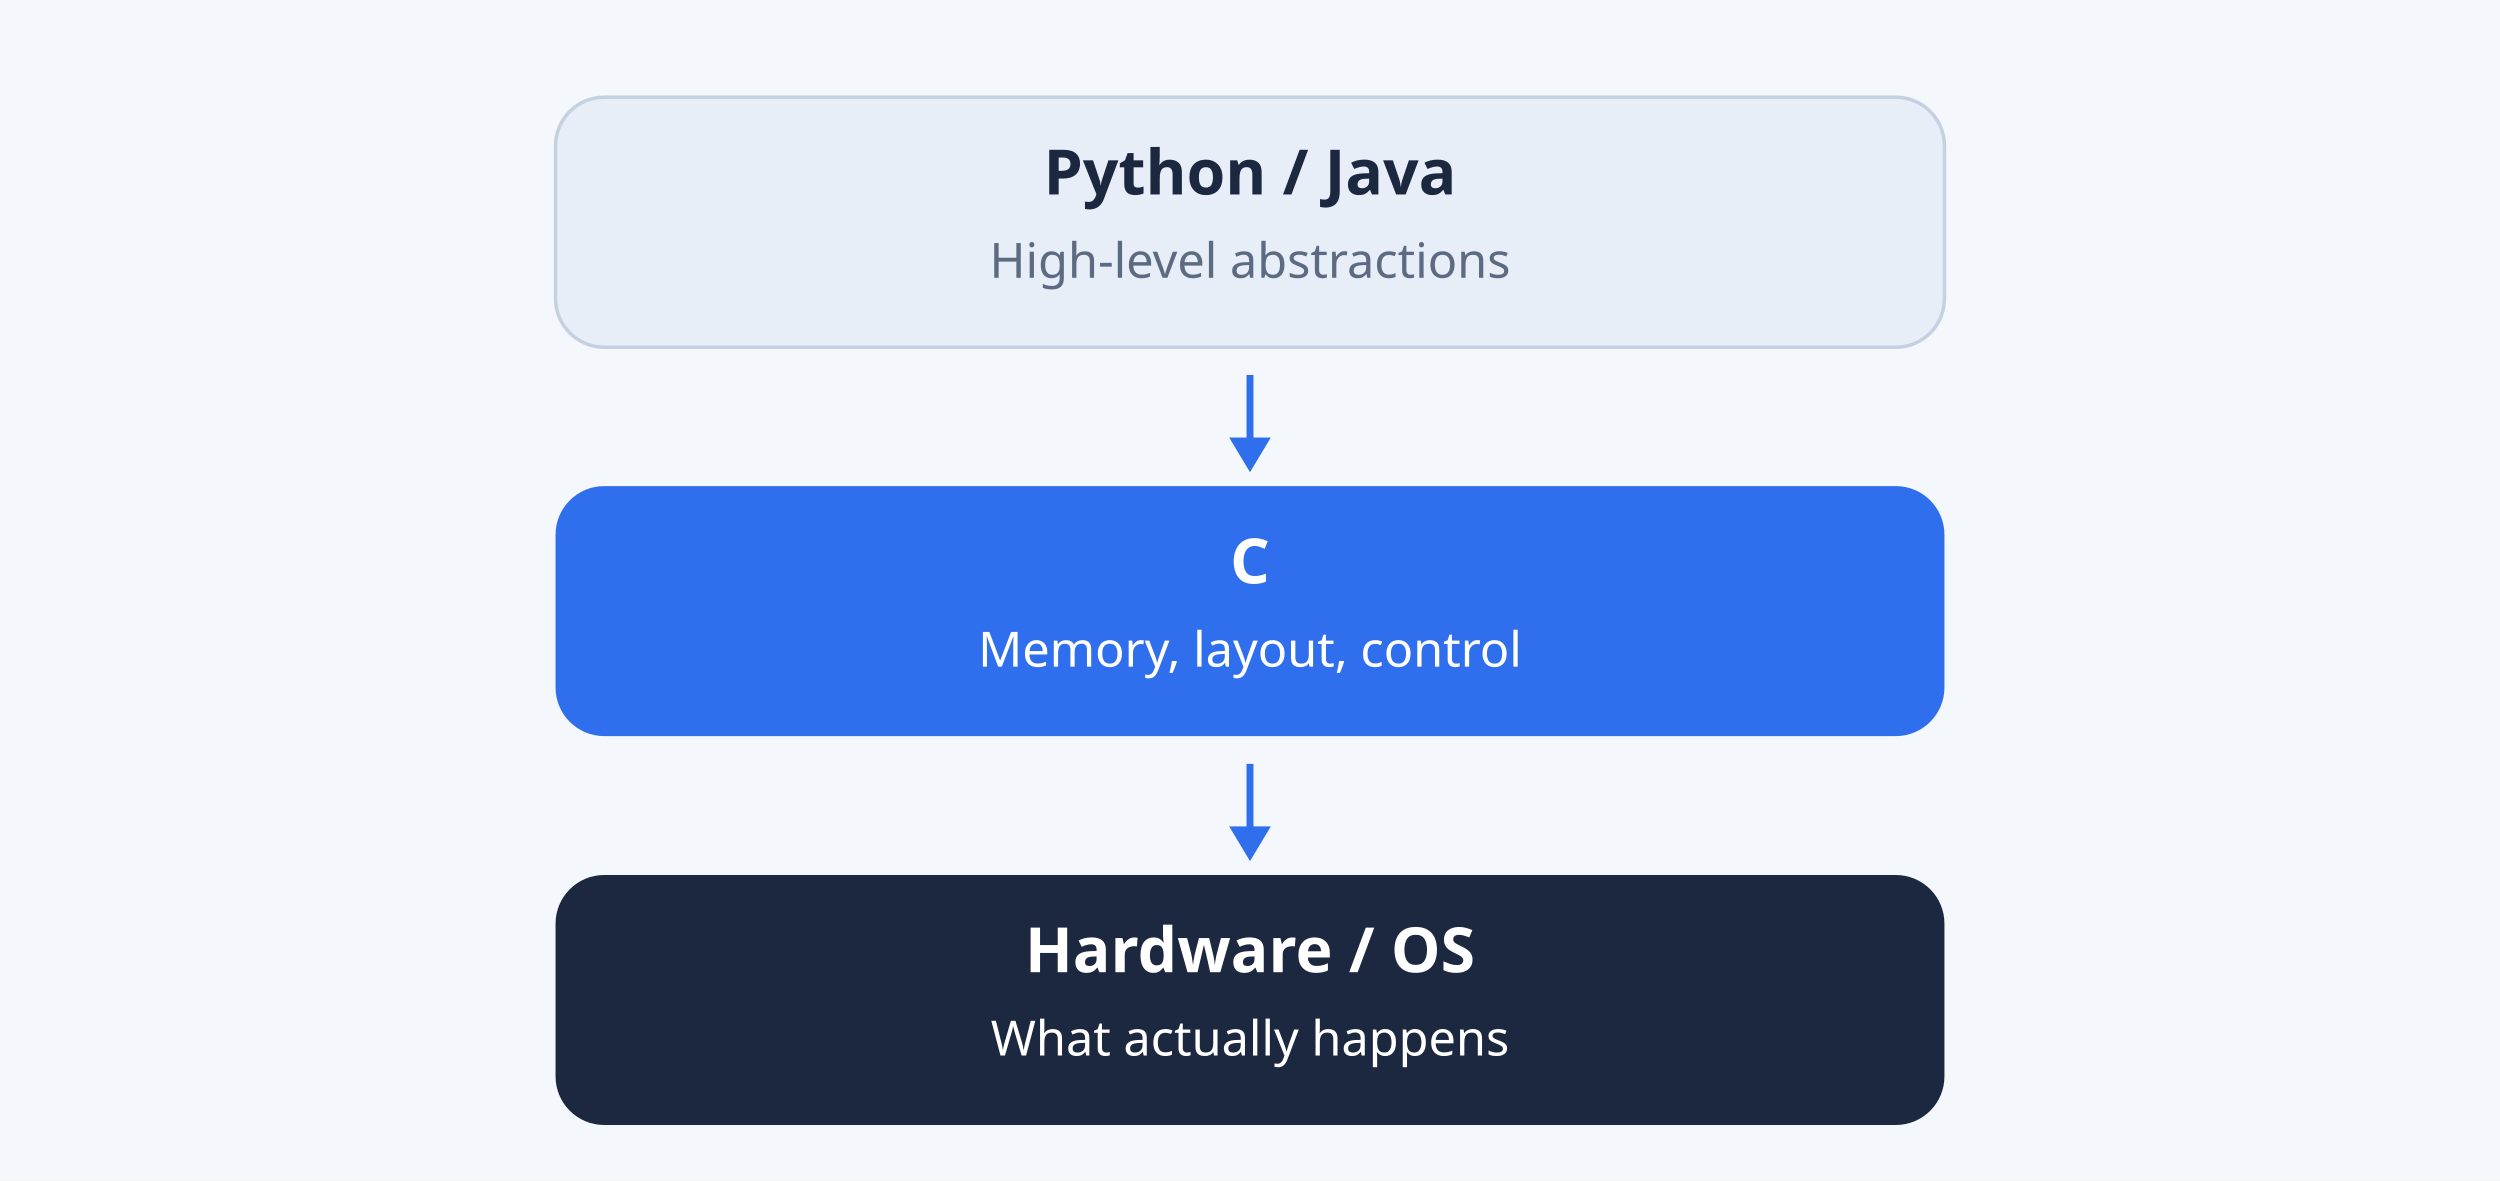
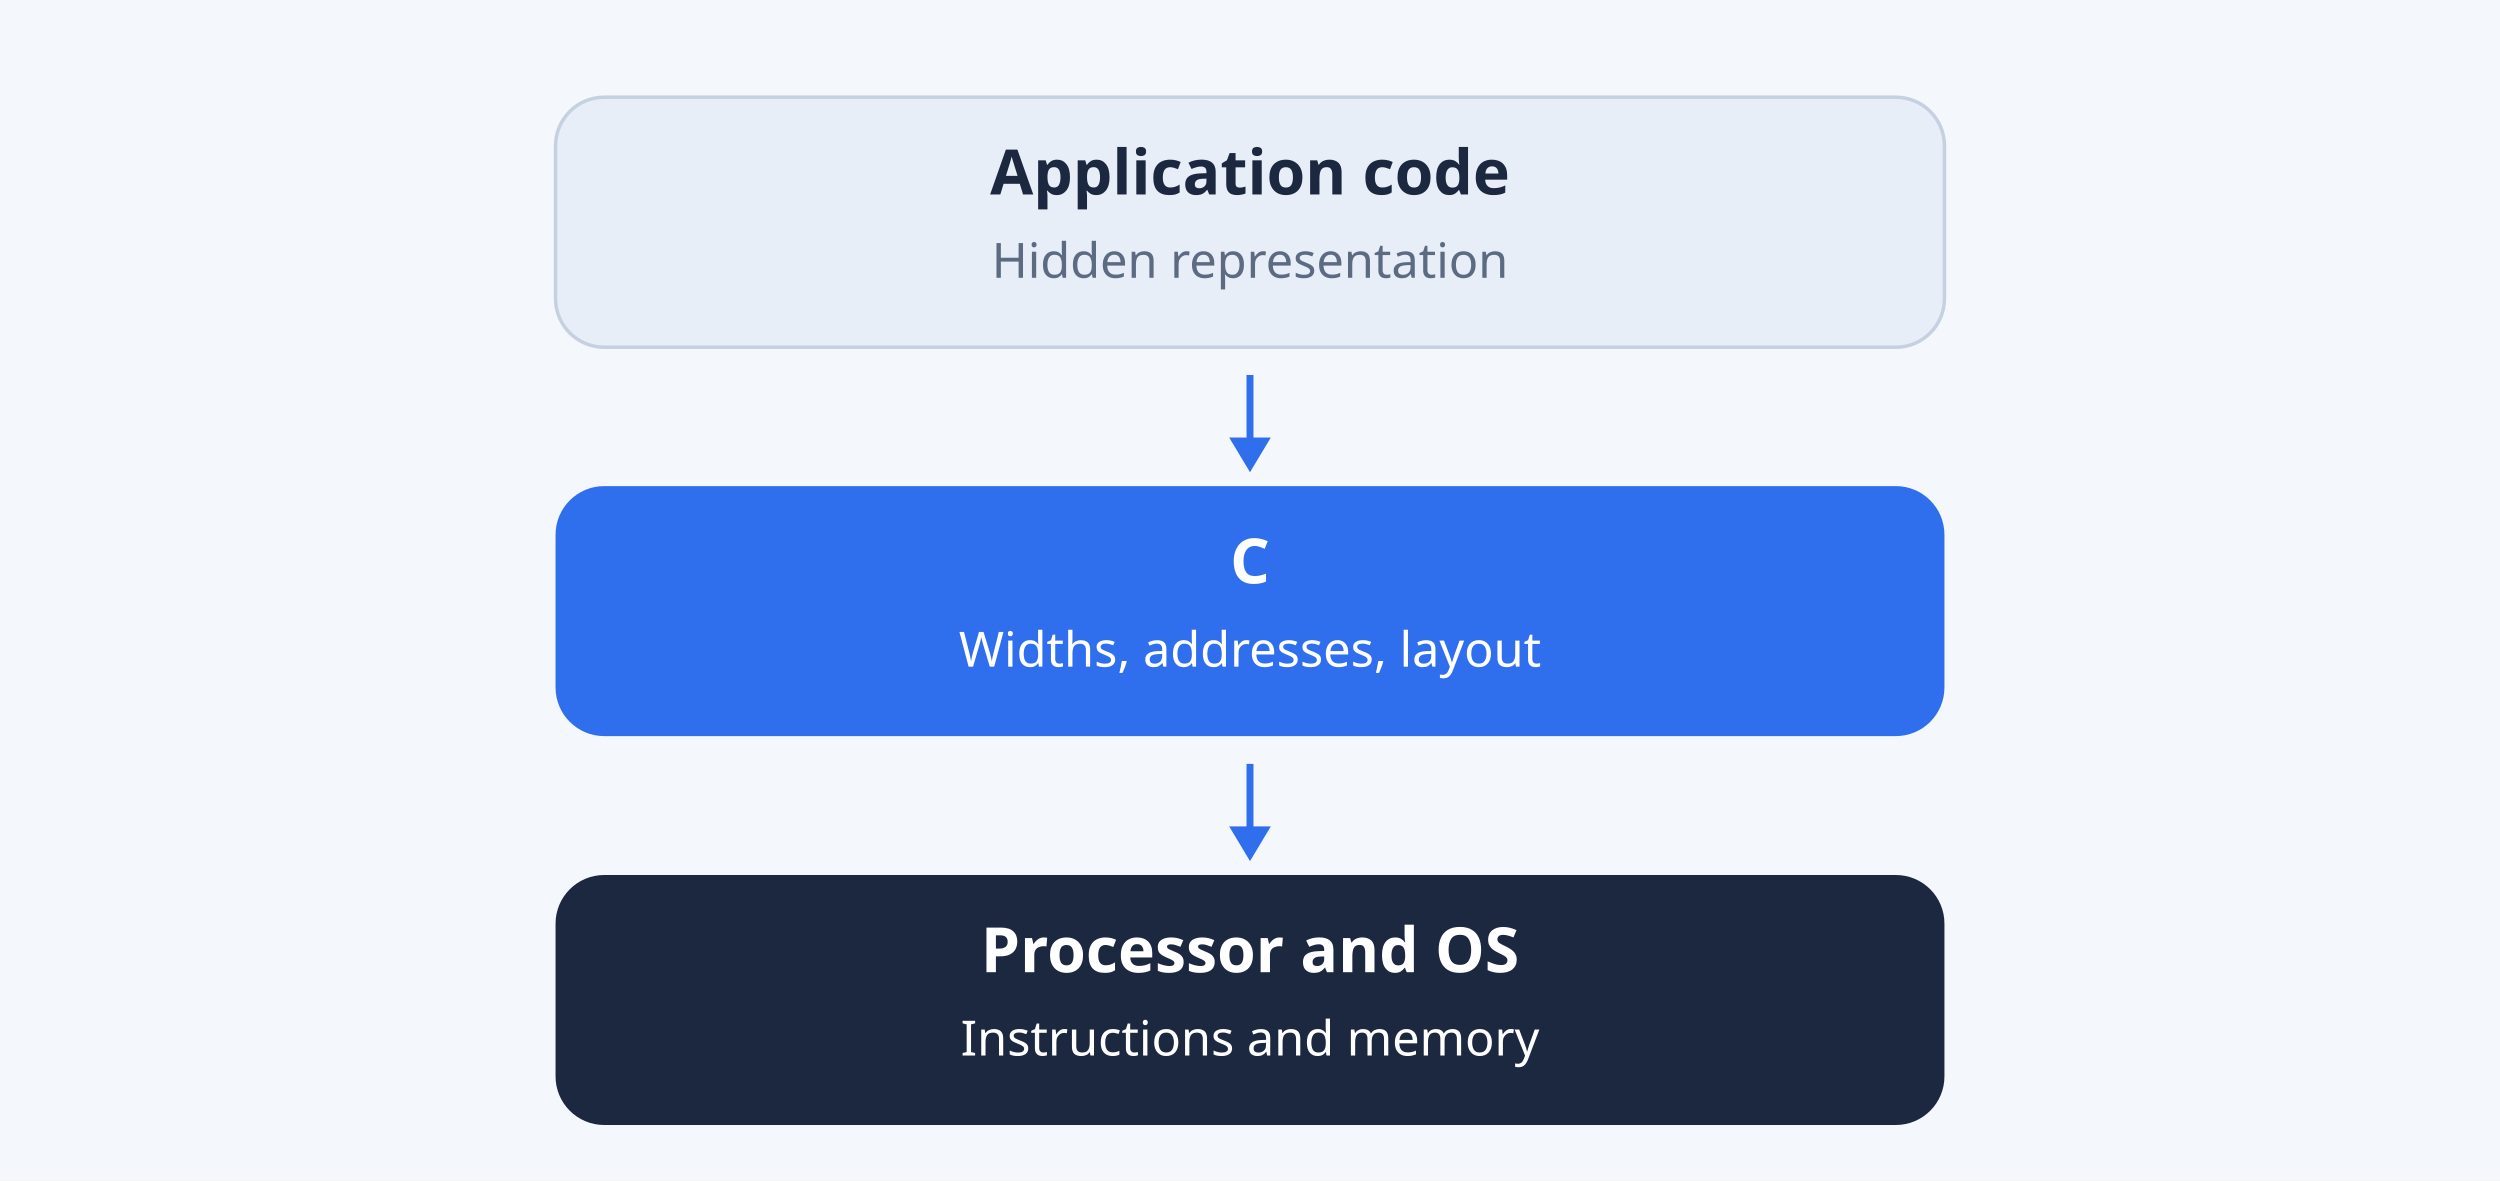
<svg xmlns="http://www.w3.org/2000/svg" viewBox="0 0 720 340" role="img">
  <style>
  .t { font-family: Heebo, system-ui, sans-serif; fill: #1c2740; }
  .m { font-family: Heebo, system-ui, sans-serif; fill: #5c6b82; }
  .w { font-family: Heebo, system-ui, sans-serif; fill: #ffffff; }
  .mono { font-family: "Source Code Pro", ui-monospace, monospace; }
  .step { opacity: 1; }
  @media (prefers-reduced-motion: no-preference) {
    .step { animation: appear 0.45s ease both; }
  }
  @keyframes appear { from { opacity: 0; } to { opacity: 1; } }
  @media (prefers-reduced-motion: reduce) {
    .step { animation: none !important; opacity: 1 !important; }
  }
</style>
  <rect width="720" height="340" fill="#f4f7fb" />
  <g class="step" style="animation-delay:0.08s">
    <rect x="160" y="28" width="400" height="72" rx="14" fill="#e7eef8" stroke="#c5d0e0" />
-     <text x="360" y="56" text-anchor="middle" class="t" font-size="18" font-weight="700">Python / Java</text>
-     <text x="360" y="80" text-anchor="middle" class="m" font-size="14">High-level abstractions</text>
+     <text x="360" y="56" text-anchor="middle" class="t" font-size="18" font-weight="700">Application code</text>
+     <text x="360" y="80" text-anchor="middle" class="m" font-size="14">Hidden representation</text>
  </g>
  <g class="step" style="animation-delay:0.20s">
    <path d="M360 108 V132" stroke="#2f6fed" stroke-width="2" />
    <path d="M354 126 L360 136 L366 126" fill="#2f6fed" />
    <rect x="160" y="140" width="400" height="72" rx="14" fill="#2f6fed" />
    <text x="360" y="168" text-anchor="middle" class="w" font-size="18" font-weight="700">C</text>
-     <text x="360" y="192" text-anchor="middle" class="w" font-size="14">Memory, layout, control</text>
+     <text x="360" y="192" text-anchor="middle" class="w" font-size="14">Widths, addresses, layout</text>
  </g>
  <g class="step" style="animation-delay:0.32s">
    <path d="M360 220 V244" stroke="#2f6fed" stroke-width="2" />
    <path d="M354 238 L360 248 L366 238" fill="#2f6fed" />
    <rect x="160" y="252" width="400" height="72" rx="14" fill="#1c2740" />
-     <text x="360" y="280" text-anchor="middle" class="w" font-size="18" font-weight="700">Hardware / OS</text>
-     <text x="360" y="304" text-anchor="middle" class="w" font-size="14">What actually happens</text>
+     <text x="360" y="280" text-anchor="middle" class="w" font-size="18" font-weight="700">Processor and OS</text>
+     <text x="360" y="304" text-anchor="middle" class="w" font-size="14">Instructions and memory</text>
  </g>
</svg>
